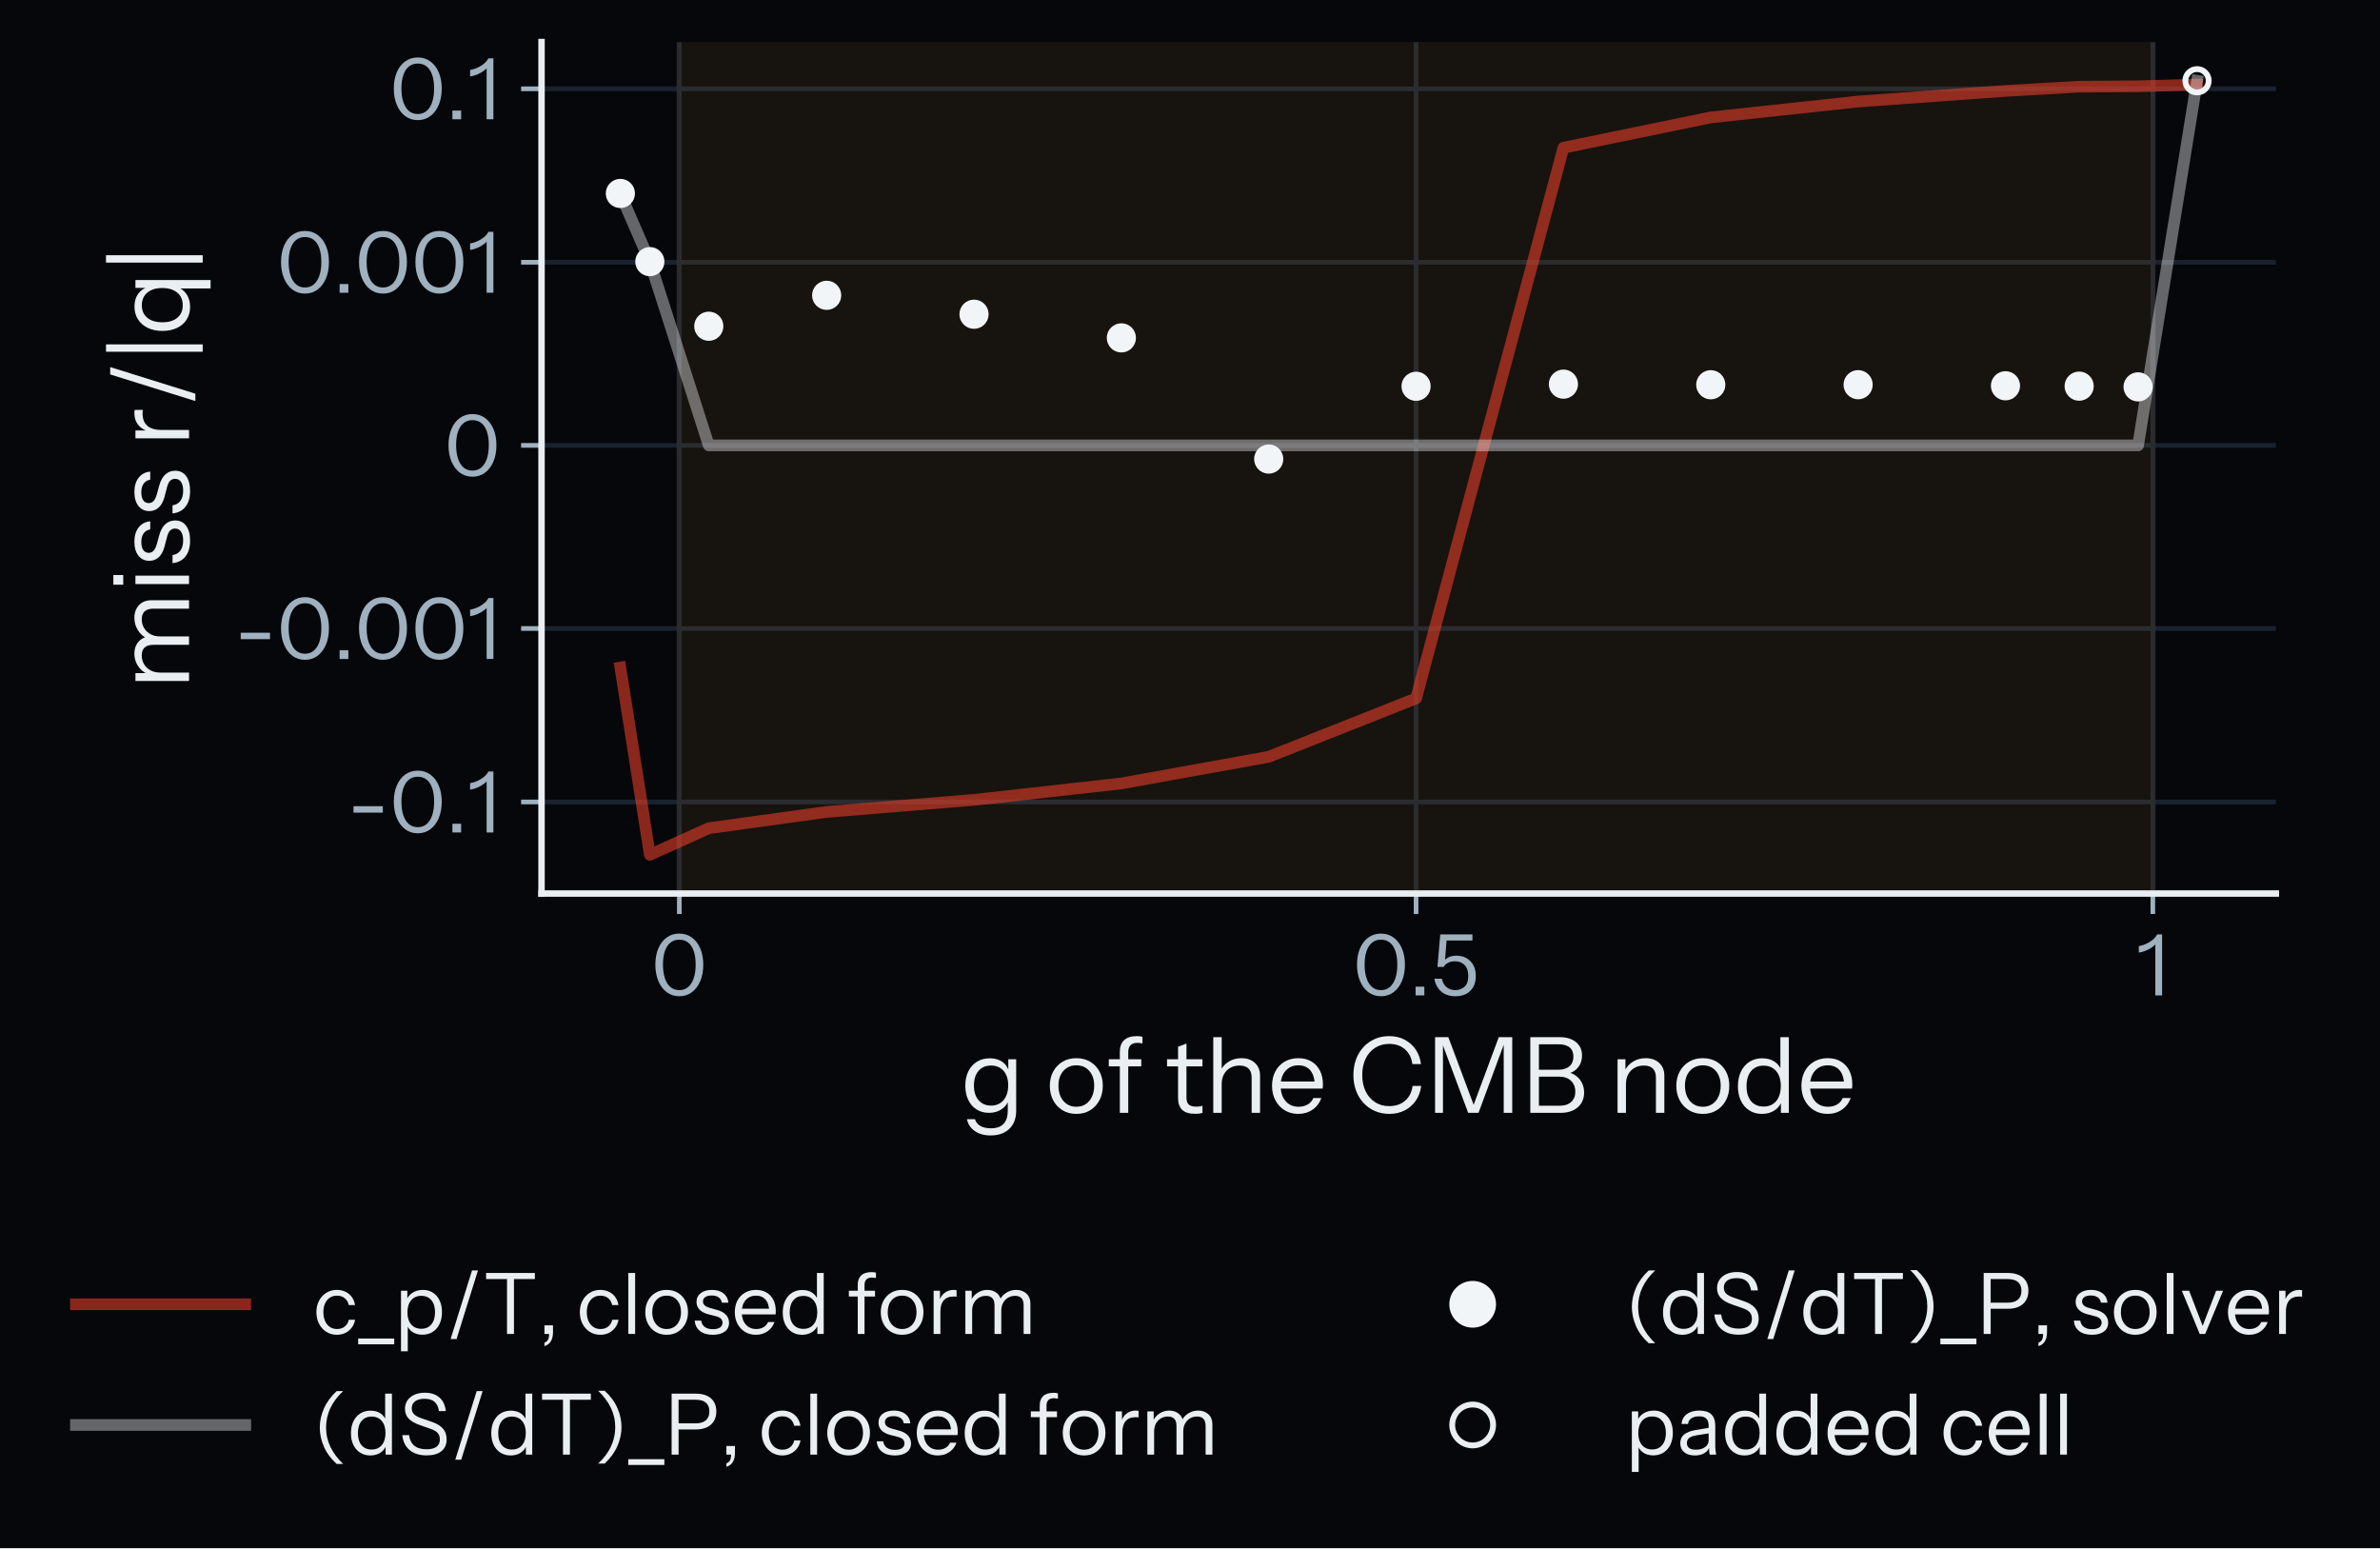
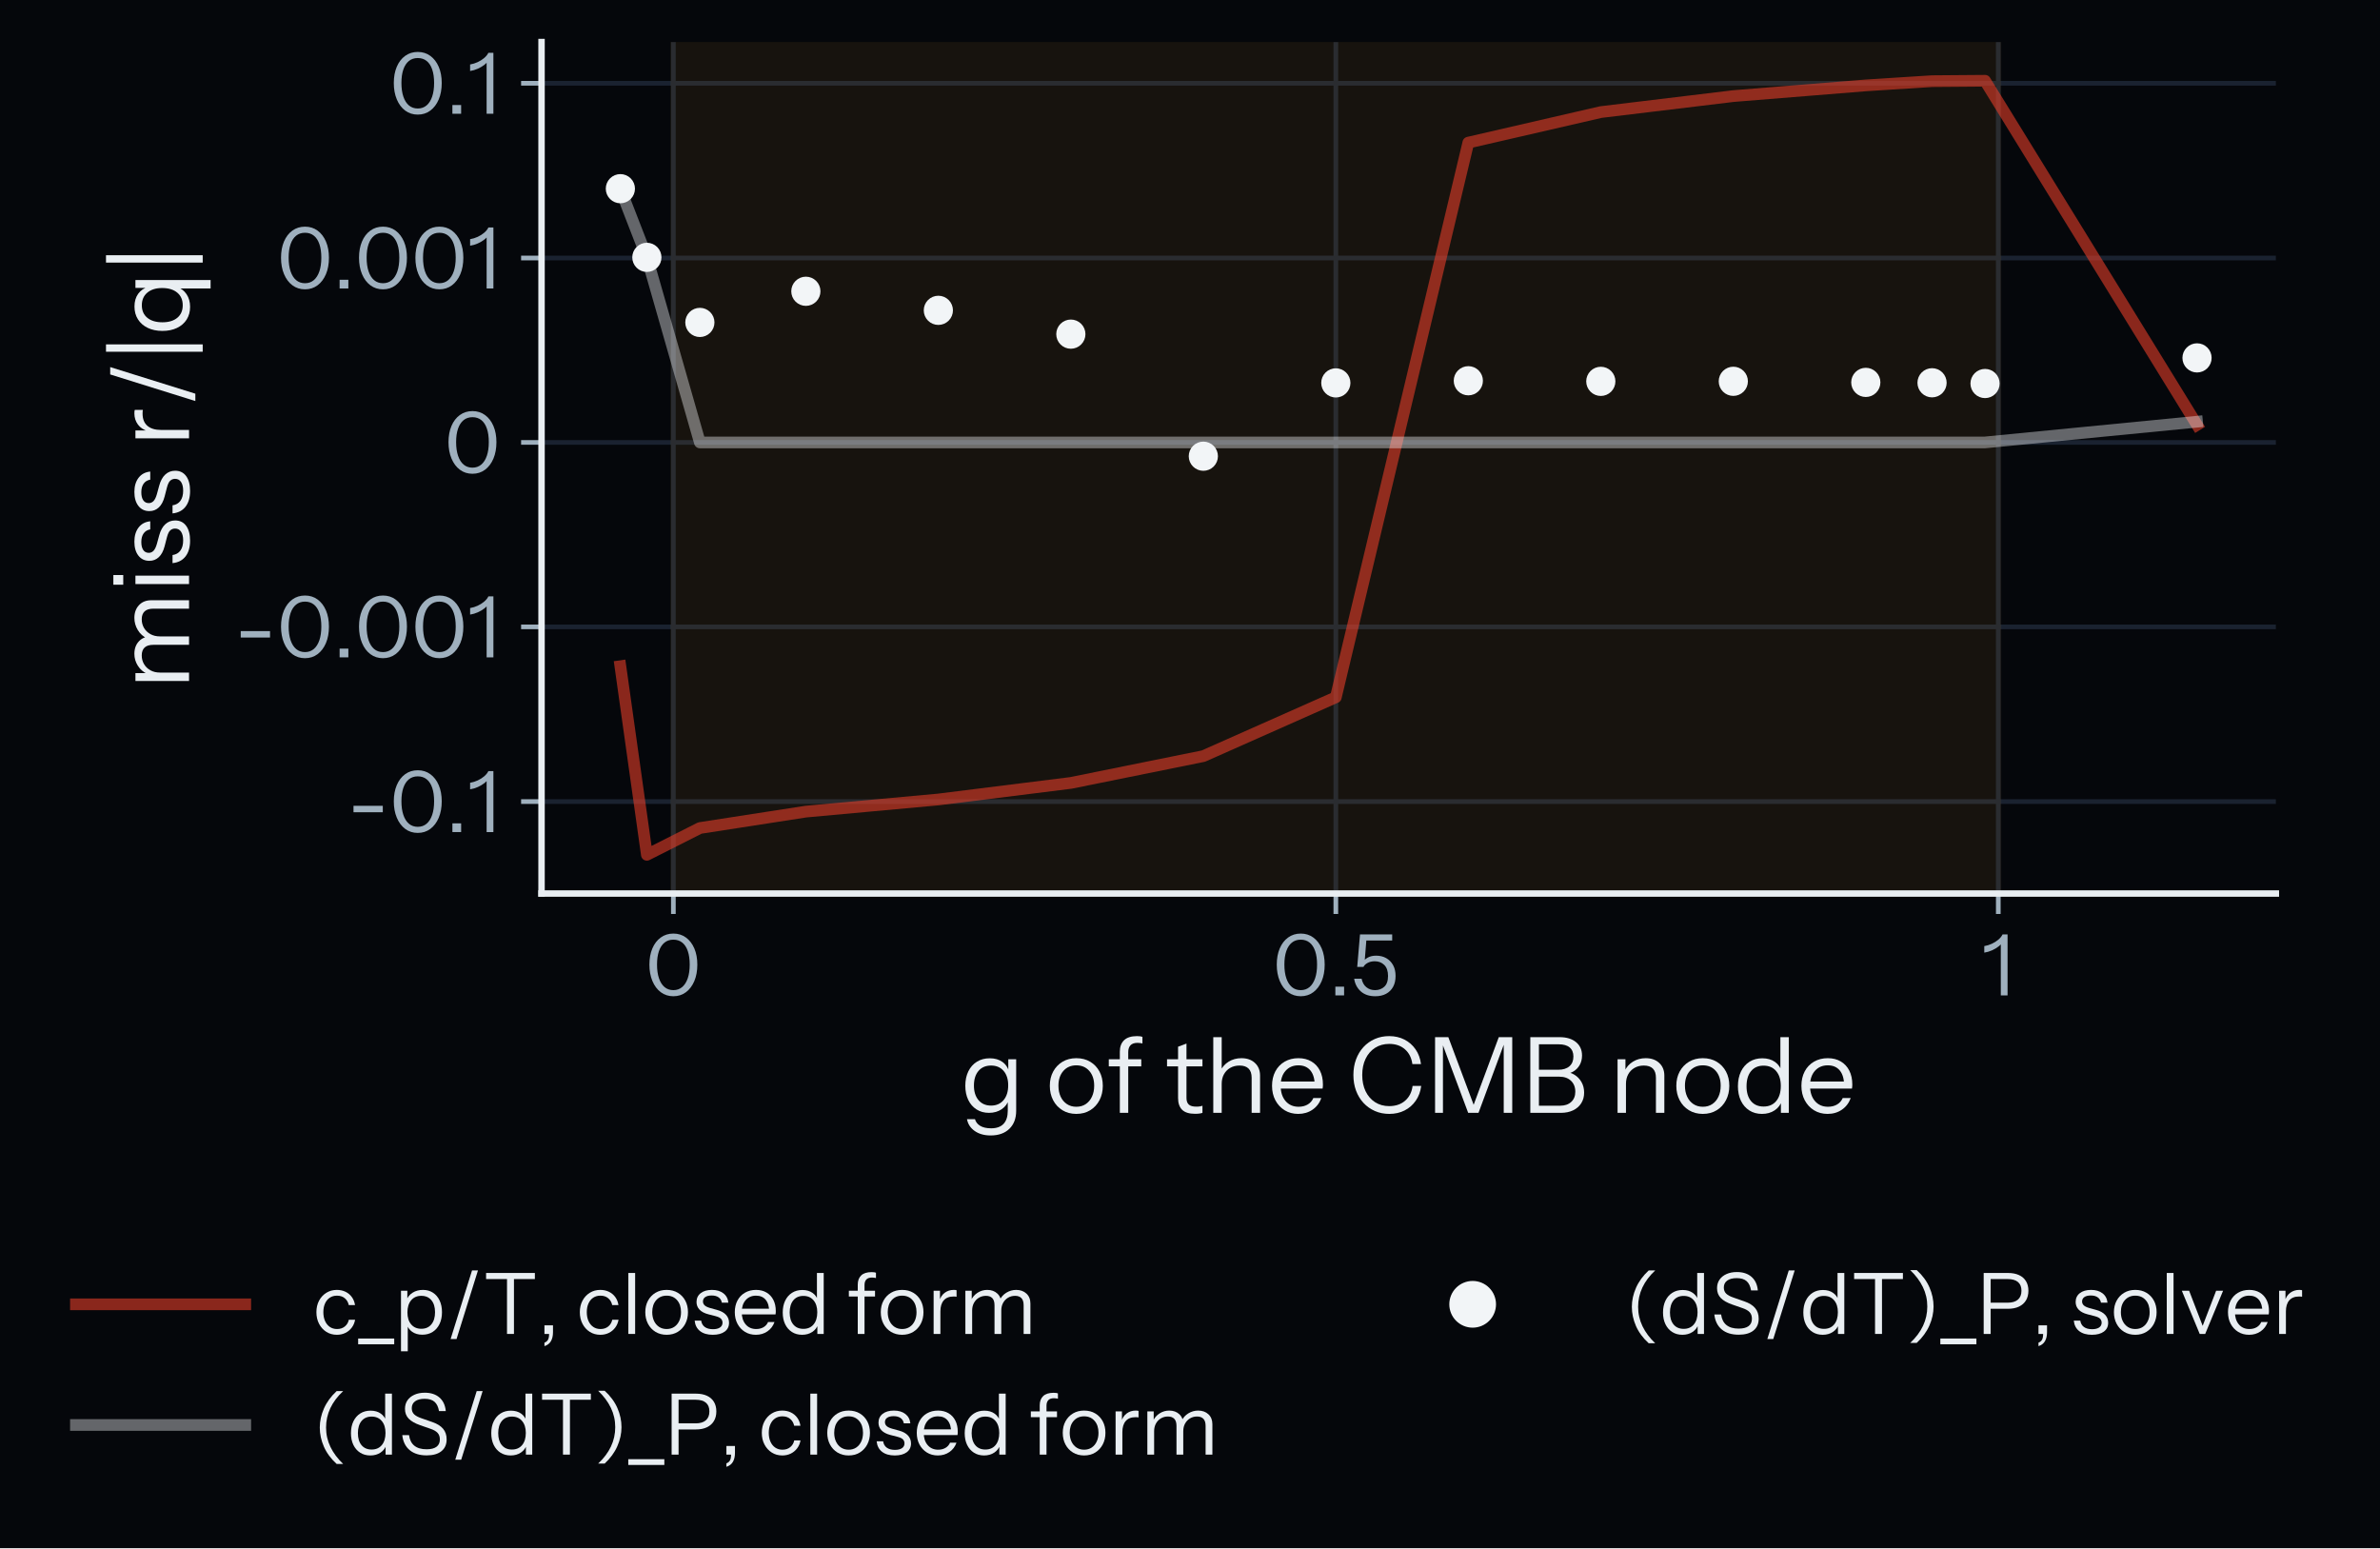
<svg xmlns="http://www.w3.org/2000/svg" xmlns:xlink="http://www.w3.org/1999/xlink" width="407.543pt" height="265.09pt" viewBox="0 0 407.543 265.09" version="1.1">
  <defs>
    <style type="text/css">*{stroke-linejoin: round; stroke-linecap: butt}</style>
  </defs>
  <g id="figure_1">
    <g id="patch_1">
      <path d="M 0 265.09  L 407.543 265.09  L 407.543 0  L 0 0  z " style="fill: #05070b" />
    </g>
    <g id="axes_1">
      <g id="patch_2">
        <path d="M 92.731 152.996  L 389.711 152.996  L 389.711 7.2  L 92.731 7.2  z " style="fill: #05070b" />
      </g>
      <g id="matplotlib.axis_1">
        <g id="xtick_1">
          <g id="line2d_1">
-             <path d="M 116.323 152.996  L 116.323 7.2  " clip-path="url(#p9c6bd8a84d)" style="fill: none; stroke: #1a2230; stroke-width: 0.8; stroke-linecap: square" />
+             <path d="M 115.305 152.996  L 115.305 7.2  " clip-path="url(#p6eb21ed2d5)" style="fill: none; stroke: #1a2230; stroke-width: 0.8; stroke-linecap: square" />
          </g>
          <g id="line2d_2">
            <defs>
              <path id="m2e974000b8" d="M 0 0  L 0 3.5  " style="stroke: #9fb0be; stroke-width: 0.8" />
            </defs>
            <g>
-               <use xlink:href="#m2e974000b8" x="116.323" y="152.996" style="fill: #9fb0be; stroke: #9fb0be; stroke-width: 0.8" />
+               <use xlink:href="#m2e974000b8" x="115.305" y="152.996" style="fill: #9fb0be; stroke: #9fb0be; stroke-width: 0.8" />
            </g>
          </g>
          <g id="text_1">
-             <g style="fill: #9fb0be" transform="translate(111.4951 170.4364) scale(0.145 -0.145)">
+             <g style="fill: #9fb0be" transform="translate(110.4774 170.4364) scale(0.145 -0.145)">
              <defs>
                <path id="InstrumentSans-Regular-30" d="M 2131 -64  Q 1587 -64 1180 240  Q 774 544 547 1085  Q 320 1626 320 2323  Q 320 3021 544 3549  Q 768 4077 1177 4374  Q 1587 4672 2131 4672  Q 2675 4672 3081 4374  Q 3488 4077 3715 3549  Q 3942 3021 3942 2323  Q 3942 1619 3715 1081  Q 3488 544 3081 240  Q 2675 -64 2131 -64  z M 2131 397  Q 2522 397 2797 630  Q 3072 864 3219 1296  Q 3366 1728 3366 2330  Q 3366 2925 3222 3347  Q 3078 3770 2803 3990  Q 2528 4211 2131 4211  Q 1734 4211 1459 3987  Q 1184 3763 1040 3344  Q 896 2925 896 2330  Q 896 1728 1043 1293  Q 1190 858 1465 627  Q 1741 397 2131 397  z " transform="scale(0.015625)" />
              </defs>
              <use xlink:href="#InstrumentSans-Regular-30" />
            </g>
          </g>
        </g>
        <g id="xtick_2">
          <g id="line2d_3">
-             <path d="M 242.483 152.996  L 242.483 7.2  " clip-path="url(#p9c6bd8a84d)" style="fill: none; stroke: #1a2230; stroke-width: 0.8; stroke-linecap: square" />
+             <path d="M 228.743 152.996  L 228.743 7.2  " clip-path="url(#p6eb21ed2d5)" style="fill: none; stroke: #1a2230; stroke-width: 0.8; stroke-linecap: square" />
          </g>
          <g id="line2d_4">
            <g>
-               <use xlink:href="#m2e974000b8" x="242.483" y="152.996" style="fill: #9fb0be; stroke: #9fb0be; stroke-width: 0.8" />
+               <use xlink:href="#m2e974000b8" x="228.743" y="152.996" style="fill: #9fb0be; stroke: #9fb0be; stroke-width: 0.8" />
            </g>
          </g>
          <g id="text_2">
-             <g style="fill: #9fb0be" transform="translate(231.6441 170.4364) scale(0.145 -0.145)">
+             <g style="fill: #9fb0be" transform="translate(217.9044 170.4364) scale(0.145 -0.145)">
              <defs>
                <path id="InstrumentSans-Regular-2e" d="M 486 0  L 486 659  L 1146 659  L 1146 0  L 486 0  z " transform="scale(0.015625)" />
                <path id="InstrumentSans-Regular-35" d="M 1869 -64  Q 1184 -64 774 304  Q 365 672 275 1261  L 838 1261  Q 922 845 1194 621  Q 1466 397 1856 397  Q 2266 397 2550 653  Q 2835 909 2835 1466  Q 2835 2022 2550 2300  Q 2266 2579 1830 2579  Q 1517 2579 1286 2451  Q 1056 2323 979 2150  L 506 2150  L 717 4608  L 3149 4608  L 3149 4147  L 1030 4147  L 1210 4339  L 1062 2483  L 941 2528  Q 1056 2720 1312 2861  Q 1568 3002 1939 3002  Q 2368 3002 2697 2816  Q 3027 2630 3216 2288  Q 3405 1946 3405 1466  Q 3405 986 3216 643  Q 3027 301 2684 118  Q 2342 -64 1869 -64  z " transform="scale(0.015625)" />
              </defs>
              <use xlink:href="#InstrumentSans-Regular-30" />
              <use xlink:href="#InstrumentSans-Regular-2e" transform="translate(66.59999 0)" />
              <use xlink:href="#InstrumentSans-Regular-35" transform="translate(92.09998 0)" />
            </g>
          </g>
        </g>
        <g id="xtick_3">
          <g id="line2d_5">
-             <path d="M 368.643 152.996  L 368.643 7.2  " clip-path="url(#p9c6bd8a84d)" style="fill: none; stroke: #1a2230; stroke-width: 0.8; stroke-linecap: square" />
+             <path d="M 342.181 152.996  L 342.181 7.2  " clip-path="url(#p6eb21ed2d5)" style="fill: none; stroke: #1a2230; stroke-width: 0.8; stroke-linecap: square" />
          </g>
          <g id="line2d_6">
            <g>
-               <use xlink:href="#m2e974000b8" x="368.643" y="152.996" style="fill: #9fb0be; stroke: #9fb0be; stroke-width: 0.8" />
+               <use xlink:href="#m2e974000b8" x="342.181" y="152.996" style="fill: #9fb0be; stroke: #9fb0be; stroke-width: 0.8" />
            </g>
          </g>
          <g id="text_3">
-             <g style="fill: #9fb0be" transform="translate(365.8083 170.4364) scale(0.145 -0.145)">
+             <g style="fill: #9fb0be" transform="translate(339.3466 170.4364) scale(0.145 -0.145)">
              <defs>
                <path id="InstrumentSans-Regular-31" d="M 1440 0  L 1440 4083  L 1574 4051  Q 1498 3878 1280 3705  Q 1062 3533 777 3405  Q 493 3277 192 3232  L 192 3725  Q 493 3776 768 3904  Q 1043 4032 1257 4214  Q 1472 4397 1574 4608  L 1952 4608  L 1952 0  L 1440 0  z " transform="scale(0.015625)" />
              </defs>
              <use xlink:href="#InstrumentSans-Regular-31" />
            </g>
          </g>
        </g>
        <g id="text_4">
          <g style="fill: #e9eef2" transform="translate(164.5399 190.5489) scale(0.18 -0.18)">
            <defs>
              <path id="InstrumentSans-Regular-67" d="M 1811 -1376  Q 1229 -1376 841 -1104  Q 454 -832 371 -384  L 858 -384  Q 928 -640 1174 -790  Q 1421 -941 1843 -941  Q 2342 -941 2598 -669  Q 2854 -397 2854 128  L 2854 826  L 2918 813  Q 2810 442 2483 221  Q 2157 0 1709 0  Q 1280 0 953 208  Q 627 416 448 787  Q 269 1158 269 1651  Q 269 2150 454 2528  Q 640 2906 976 3114  Q 1312 3322 1760 3322  Q 2221 3322 2531 3098  Q 2842 2874 2944 2458  L 2886 2451  L 2886 3264  L 3366 3264  L 3366 128  Q 3366 -570 2950 -973  Q 2534 -1376 1811 -1376  z M 1837 442  Q 2317 442 2598 774  Q 2880 1107 2880 1677  Q 2880 2234 2598 2557  Q 2317 2880 1837 2880  Q 1350 2880 1072 2553  Q 794 2227 794 1658  Q 794 1101 1075 771  Q 1357 442 1837 442  z " transform="scale(0.015625)" />
              <path id="InstrumentSans-Regular-20" transform="scale(0.015625)" />
              <path id="InstrumentSans-Regular-6f" d="M 1869 -64  Q 1389 -64 1024 160  Q 659 384 457 771  Q 256 1158 256 1645  Q 256 2138 461 2515  Q 666 2893 1027 3110  Q 1389 3328 1869 3328  Q 2355 3328 2716 3110  Q 3078 2893 3280 2515  Q 3482 2138 3482 1645  Q 3482 1158 3280 771  Q 3078 384 2716 160  Q 2355 -64 1869 -64  z M 1869 371  Q 2202 371 2445 534  Q 2688 698 2822 986  Q 2957 1274 2957 1651  Q 2957 2214 2659 2553  Q 2362 2893 1869 2893  Q 1382 2893 1081 2553  Q 781 2214 781 1651  Q 781 1274 915 986  Q 1050 698 1296 534  Q 1542 371 1869 371  z " transform="scale(0.015625)" />
              <path id="InstrumentSans-Regular-66" d="M 781 0  L 781 3725  Q 781 4173 1040 4422  Q 1299 4672 1830 4672  Q 1958 4672 2032 4659  Q 2106 4646 2157 4627  L 2157 4224  Q 2112 4237 2032 4249  Q 1952 4262 1862 4262  Q 1568 4262 1430 4115  Q 1293 3968 1293 3699  L 1293 0  L 781 0  z M 109 2829  L 109 3264  L 2086 3264  L 2086 2829  L 109 2829  z " transform="scale(0.015625)" />
              <path id="InstrumentSans-Regular-74" d="M 1818 -58  Q 1274 -58 1027 188  Q 781 435 781 902  L 781 4026  L 1293 4218  L 1293 909  Q 1293 634 1433 506  Q 1574 378 1894 378  Q 2022 378 2115 394  Q 2208 410 2266 435  L 2266 0  Q 2202 -26 2083 -42  Q 1965 -58 1818 -58  z M 109 2829  L 109 3264  L 2266 3264  L 2266 2829  L 109 2829  z " transform="scale(0.015625)" />
              <path id="InstrumentSans-Regular-68" d="M 512 0  L 512 4608  L 1024 4608  L 1024 0  L 512 0  z M 2848 0  L 2848 2138  Q 2848 2509 2662 2694  Q 2477 2880 2112 2880  Q 1792 2880 1545 2739  Q 1299 2598 1161 2348  Q 1024 2099 1024 1766  L 941 2541  Q 1107 2906 1449 3117  Q 1792 3328 2227 3328  Q 2739 3328 3049 3037  Q 3360 2746 3360 2272  L 3360 0  L 2848 0  z " transform="scale(0.015625)" />
              <path id="InstrumentSans-Regular-65" d="M 1850 -64  Q 1382 -64 1024 157  Q 666 378 461 762  Q 256 1146 256 1645  Q 256 2144 457 2525  Q 659 2906 1024 3117  Q 1389 3328 1862 3328  Q 2317 3328 2653 3129  Q 2989 2931 3171 2572  Q 3354 2214 3354 1728  Q 3354 1664 3350 1606  Q 3347 1549 3334 1478  L 640 1478  L 640 1907  L 3021 1907  L 2854 1670  Q 2854 2259 2595 2576  Q 2336 2893 1862 2893  Q 1376 2893 1078 2557  Q 781 2221 781 1651  Q 781 1069 1078 720  Q 1376 371 1875 371  Q 2189 371 2425 508  Q 2662 646 2771 902  L 3258 902  Q 3098 454 2723 195  Q 2349 -64 1850 -64  z " transform="scale(0.015625)" />
              <path id="InstrumentSans-Regular-43" d="M 2502 -64  Q 2029 -64 1629 112  Q 1229 288 934 605  Q 640 922 480 1354  Q 320 1786 320 2304  Q 320 2822 480 3254  Q 640 3686 931 4003  Q 1222 4320 1622 4496  Q 2022 4672 2496 4672  Q 3014 4672 3427 4461  Q 3840 4250 4105 3866  Q 4371 3482 4435 2970  L 3910 2970  Q 3834 3539 3459 3868  Q 3085 4198 2502 4198  Q 2010 4198 1638 3958  Q 1267 3718 1062 3292  Q 858 2867 858 2304  Q 858 1741 1062 1315  Q 1267 890 1638 650  Q 2010 410 2496 410  Q 3091 410 3472 742  Q 3853 1075 3923 1638  L 4448 1638  Q 4384 1126 4118 742  Q 3853 358 3440 147  Q 3027 -64 2502 -64  z " transform="scale(0.015625)" />
              <path id="InstrumentSans-Regular-4d" d="M 550 0  L 550 4608  L 1357 4608  L 3021 166  L 2778 166  L 4429 4608  L 5248 4608  L 5248 0  L 4730 0  L 4730 4333  L 4800 4333  L 3194 0  L 2566 0  L 960 4294  L 1030 4294  L 1030 0  L 550 0  z " transform="scale(0.015625)" />
              <path id="InstrumentSans-Regular-42" d="M 896 0  L 896 435  L 2368 435  Q 2790 435 3040 665  Q 3290 896 3290 1286  Q 3290 1702 3027 1952  Q 2765 2202 2323 2202  L 896 2202  L 896 2624  L 2253 2624  Q 2688 2624 2931 2835  Q 3174 3046 3174 3430  Q 3174 3789 2947 3981  Q 2720 4173 2285 4173  L 896 4173  L 896 4608  L 2330 4608  Q 2963 4608 3331 4307  Q 3699 4006 3699 3488  Q 3699 3162 3552 2906  Q 3405 2650 3149 2506  Q 2893 2362 2560 2362  L 2592 2496  Q 2944 2496 3222 2329  Q 3501 2163 3664 1878  Q 3827 1594 3827 1229  Q 3827 864 3651 585  Q 3475 307 3155 153  Q 2835 0 2413 0  L 896 0  z M 550 0  L 550 4608  L 1075 4608  L 1075 0  L 550 0  z " transform="scale(0.015625)" />
              <path id="InstrumentSans-Regular-6e" d="M 512 0  L 512 3264  L 992 3264  L 992 2496  L 1024 2496  L 1024 0  L 512 0  z M 2848 0  L 2848 2138  Q 2848 2509 2662 2694  Q 2477 2880 2112 2880  Q 1792 2880 1545 2739  Q 1299 2598 1161 2348  Q 1024 2099 1024 1766  L 941 2541  Q 1107 2906 1449 3117  Q 1792 3328 2227 3328  Q 2739 3328 3049 3037  Q 3360 2746 3360 2272  L 3360 0  L 2848 0  z " transform="scale(0.015625)" />
              <path id="InstrumentSans-Regular-64" d="M 2886 0  L 2886 762  L 2950 742  Q 2829 371 2505 153  Q 2182 -64 1734 -64  Q 1293 -64 963 147  Q 634 358 451 736  Q 269 1114 269 1619  Q 269 2131 454 2515  Q 640 2899 973 3110  Q 1306 3322 1754 3322  Q 2214 3322 2528 3098  Q 2842 2874 2957 2464  L 2854 2451  L 2854 4608  L 3366 4608  L 3366 0  L 2886 0  z M 1830 384  Q 2323 384 2601 720  Q 2880 1056 2880 1638  Q 2880 2208 2598 2541  Q 2317 2874 1830 2874  Q 1344 2874 1069 2541  Q 794 2208 794 1619  Q 794 1043 1069 713  Q 1344 384 1830 384  z " transform="scale(0.015625)" />
            </defs>
            <use xlink:href="#InstrumentSans-Regular-67" />
            <use xlink:href="#InstrumentSans-Regular-20" transform="translate(60.59999 0)" />
            <use xlink:href="#InstrumentSans-Regular-6f" transform="translate(80.59998 0)" />
            <use xlink:href="#InstrumentSans-Regular-66" transform="translate(139 0)" />
            <use xlink:href="#InstrumentSans-Regular-20" transform="translate(174.4 0)" />
            <use xlink:href="#InstrumentSans-Regular-74" transform="translate(194.3999 0)" />
            <use xlink:href="#InstrumentSans-Regular-68" transform="translate(232.0999 0)" />
            <use xlink:href="#InstrumentSans-Regular-65" transform="translate(291.9999 0)" />
            <use xlink:href="#InstrumentSans-Regular-20" transform="translate(348.3999 0)" />
            <use xlink:href="#InstrumentSans-Regular-43" transform="translate(368.3999 0)" />
            <use xlink:href="#InstrumentSans-Regular-4d" transform="translate(442.4999 0)" />
            <use xlink:href="#InstrumentSans-Regular-42" transform="translate(533.0999 0)" />
            <use xlink:href="#InstrumentSans-Regular-20" transform="translate(596.6999 0)" />
            <use xlink:href="#InstrumentSans-Regular-6e" transform="translate(616.6999 0)" />
            <use xlink:href="#InstrumentSans-Regular-6f" transform="translate(676.5999 0)" />
            <use xlink:href="#InstrumentSans-Regular-64" transform="translate(734.9999 0)" />
            <use xlink:href="#InstrumentSans-Regular-65" transform="translate(795.5999 0)" />
          </g>
        </g>
      </g>
      <g id="matplotlib.axis_2">
        <g id="ytick_1">
          <g id="line2d_7">
-             <path d="M 92.731 137.317  L 389.711 137.317  " clip-path="url(#p9c6bd8a84d)" style="fill: none; stroke: #1a2230; stroke-width: 0.8; stroke-linecap: square" />
+             <path d="M 92.731 137.252  L 389.711 137.252  " clip-path="url(#p6eb21ed2d5)" style="fill: none; stroke: #1a2230; stroke-width: 0.8; stroke-linecap: square" />
          </g>
          <g id="line2d_8">
            <defs>
              <path id="m2f46859ac6" d="M 0 0  L -3.5 0  " style="stroke: #9fb0be; stroke-width: 0.8" />
            </defs>
            <g>
-               <use xlink:href="#m2f46859ac6" x="92.731" y="137.317" style="fill: #9fb0be; stroke: #9fb0be; stroke-width: 0.8" />
+               <use xlink:href="#m2f46859ac6" x="92.731" y="137.252" style="fill: #9fb0be; stroke: #9fb0be; stroke-width: 0.8" />
            </g>
          </g>
          <g id="text_5">
-             <g style="fill: #9fb0be" transform="translate(59.37301 142.537) scale(0.145 -0.145)">
+             <g style="fill: #9fb0be" transform="translate(59.37301 142.4717) scale(0.145 -0.145)">
              <defs>
                <path id="InstrumentSans-Regular-2d" d="M 512 1498  L 512 1984  L 2726 1984  L 2726 1498  L 512 1498  z " transform="scale(0.015625)" />
              </defs>
              <use xlink:href="#InstrumentSans-Regular-2d" />
              <use xlink:href="#InstrumentSans-Regular-30" transform="translate(50.59999 0)" />
              <use xlink:href="#InstrumentSans-Regular-2e" transform="translate(117.2 0)" />
              <use xlink:href="#InstrumentSans-Regular-31" transform="translate(142.7 0)" />
            </g>
          </g>
        </g>
        <g id="ytick_2">
          <g id="line2d_9">
-             <path d="M 92.731 107.614  L 389.711 107.614  " clip-path="url(#p9c6bd8a84d)" style="fill: none; stroke: #1a2230; stroke-width: 0.8; stroke-linecap: square" />
+             <path d="M 92.731 107.334  L 389.711 107.334  " clip-path="url(#p6eb21ed2d5)" style="fill: none; stroke: #1a2230; stroke-width: 0.8; stroke-linecap: square" />
          </g>
          <g id="line2d_10">
            <g>
-               <use xlink:href="#m2f46859ac6" x="92.731" y="107.614" style="fill: #9fb0be; stroke: #9fb0be; stroke-width: 0.8" />
+               <use xlink:href="#m2f46859ac6" x="92.731" y="107.334" style="fill: #9fb0be; stroke: #9fb0be; stroke-width: 0.8" />
            </g>
          </g>
          <g id="text_6">
-             <g style="fill: #9fb0be" transform="translate(40.06082 112.8337) scale(0.145 -0.145)">
+             <g style="fill: #9fb0be" transform="translate(40.06082 112.5543) scale(0.145 -0.145)">
              <use xlink:href="#InstrumentSans-Regular-2d" />
              <use xlink:href="#InstrumentSans-Regular-30" transform="translate(50.59999 0)" />
              <use xlink:href="#InstrumentSans-Regular-2e" transform="translate(117.2 0)" />
              <use xlink:href="#InstrumentSans-Regular-30" transform="translate(142.7 0)" />
              <use xlink:href="#InstrumentSans-Regular-30" transform="translate(209.3 0)" />
              <use xlink:href="#InstrumentSans-Regular-31" transform="translate(275.8999 0)" />
            </g>
          </g>
        </g>
        <g id="ytick_3">
          <g id="line2d_11">
-             <path d="M 92.731 76.26  L 389.711 76.26  " clip-path="url(#p9c6bd8a84d)" style="fill: none; stroke: #1a2230; stroke-width: 0.8; stroke-linecap: square" />
+             <path d="M 92.731 75.755  L 389.711 75.755  " clip-path="url(#p6eb21ed2d5)" style="fill: none; stroke: #1a2230; stroke-width: 0.8; stroke-linecap: square" />
          </g>
          <g id="line2d_12">
            <g>
-               <use xlink:href="#m2f46859ac6" x="92.731" y="76.26" style="fill: #9fb0be; stroke: #9fb0be; stroke-width: 0.8" />
+               <use xlink:href="#m2f46859ac6" x="92.731" y="75.755" style="fill: #9fb0be; stroke: #9fb0be; stroke-width: 0.8" />
            </g>
          </g>
          <g id="text_7">
-             <g style="fill: #9fb0be" transform="translate(76.07519 81.4803) scale(0.145 -0.145)">
+             <g style="fill: #9fb0be" transform="translate(76.07519 80.97478) scale(0.145 -0.145)">
              <use xlink:href="#InstrumentSans-Regular-30" />
            </g>
          </g>
        </g>
        <g id="ytick_4">
          <g id="line2d_13">
-             <path d="M 92.731 44.907  L 389.711 44.907  " clip-path="url(#p9c6bd8a84d)" style="fill: none; stroke: #1a2230; stroke-width: 0.8; stroke-linecap: square" />
+             <path d="M 92.731 44.175  L 389.711 44.175  " clip-path="url(#p6eb21ed2d5)" style="fill: none; stroke: #1a2230; stroke-width: 0.8; stroke-linecap: square" />
          </g>
          <g id="line2d_14">
            <g>
-               <use xlink:href="#m2f46859ac6" x="92.731" y="44.907" style="fill: #9fb0be; stroke: #9fb0be; stroke-width: 0.8" />
+               <use xlink:href="#m2f46859ac6" x="92.731" y="44.175" style="fill: #9fb0be; stroke: #9fb0be; stroke-width: 0.8" />
            </g>
          </g>
          <g id="text_8">
-             <g style="fill: #9fb0be" transform="translate(47.39691 50.12686) scale(0.145 -0.145)">
+             <g style="fill: #9fb0be" transform="translate(47.39691 49.39526) scale(0.145 -0.145)">
              <use xlink:href="#InstrumentSans-Regular-30" />
              <use xlink:href="#InstrumentSans-Regular-2e" transform="translate(66.59999 0)" />
              <use xlink:href="#InstrumentSans-Regular-30" transform="translate(92.09998 0)" />
              <use xlink:href="#InstrumentSans-Regular-30" transform="translate(158.7 0)" />
              <use xlink:href="#InstrumentSans-Regular-31" transform="translate(225.3 0)" />
            </g>
          </g>
        </g>
        <g id="ytick_5">
          <g id="line2d_15">
-             <path d="M 92.731 15.204  L 389.711 15.204  " clip-path="url(#p9c6bd8a84d)" style="fill: none; stroke: #1a2230; stroke-width: 0.8; stroke-linecap: square" />
+             <path d="M 92.731 14.258  L 389.711 14.258  " clip-path="url(#p6eb21ed2d5)" style="fill: none; stroke: #1a2230; stroke-width: 0.8; stroke-linecap: square" />
          </g>
          <g id="line2d_16">
            <g>
-               <use xlink:href="#m2f46859ac6" x="92.731" y="15.204" style="fill: #9fb0be; stroke: #9fb0be; stroke-width: 0.8" />
+               <use xlink:href="#m2f46859ac6" x="92.731" y="14.258" style="fill: #9fb0be; stroke: #9fb0be; stroke-width: 0.8" />
            </g>
          </g>
          <g id="text_9">
-             <g style="fill: #9fb0be" transform="translate(66.7091 20.4236) scale(0.145 -0.145)">
+             <g style="fill: #9fb0be" transform="translate(66.7091 19.47782) scale(0.145 -0.145)">
              <use xlink:href="#InstrumentSans-Regular-30" />
              <use xlink:href="#InstrumentSans-Regular-2e" transform="translate(66.59999 0)" />
              <use xlink:href="#InstrumentSans-Regular-31" transform="translate(92.09998 0)" />
            </g>
          </g>
        </g>
        <g id="text_10">
          <g style="fill: #e9eef2" transform="translate(32.37082 118.0416) rotate(-90) scale(0.18 -0.18)">
            <defs>
              <path id="InstrumentSans-Regular-6d" d="M 512 0  L 512 3264  L 992 3264  L 992 2496  L 1024 2496  L 1024 0  L 512 0  z M 2714 0  L 2714 2163  Q 2714 2534 2547 2707  Q 2381 2880 2067 2880  Q 1773 2880 1536 2739  Q 1299 2598 1161 2348  Q 1024 2099 1024 1766  L 941 2541  Q 1107 2906 1440 3117  Q 1773 3328 2163 3328  Q 2637 3328 2931 3049  Q 3226 2771 3226 2298  L 3226 0  L 2714 0  z M 4915 0  L 4915 2163  Q 4915 2534 4748 2707  Q 4582 2880 4269 2880  Q 3974 2880 3737 2739  Q 3501 2598 3363 2348  Q 3226 2099 3226 1766  L 3098 2541  Q 3264 2906 3609 3117  Q 3955 3328 4352 3328  Q 4826 3328 5126 3049  Q 5427 2771 5427 2298  L 5427 0  L 4915 0  z " transform="scale(0.015625)" />
              <path id="InstrumentSans-Regular-69" d="M 512 0  L 512 3264  L 1024 3264  L 1024 0  L 512 0  z M 472 4006  L 472 4608  L 1061 4608  L 1061 4006  L 472 4006  z " transform="scale(0.015625)" />
              <path id="InstrumentSans-Regular-73" d="M 1619 -64  Q 1018 -64 659 214  Q 301 493 250 1005  L 742 1005  Q 787 691 1017 524  Q 1248 358 1632 358  Q 1971 358 2163 486  Q 2355 614 2355 851  Q 2355 1018 2246 1142  Q 2138 1267 1811 1350  L 1286 1485  Q 838 1600 614 1840  Q 390 2080 390 2413  Q 390 2835 704 3081  Q 1018 3328 1555 3328  Q 2086 3328 2419 3072  Q 2752 2816 2797 2362  L 2304 2362  Q 2259 2624 2060 2765  Q 1862 2906 1536 2906  Q 1222 2906 1049 2787  Q 877 2669 877 2451  Q 877 2285 1001 2163  Q 1126 2042 1421 1958  L 1933 1818  Q 2387 1696 2617 1446  Q 2848 1197 2848 845  Q 2848 416 2521 176  Q 2195 -64 1619 -64  z " transform="scale(0.015625)" />
              <path id="InstrumentSans-Regular-72" d="M 512 0  L 512 3264  L 992 3264  L 992 2432  L 1024 2432  L 1024 0  L 512 0  z M 1024 1702  L 941 2477  Q 1056 2893 1350 3110  Q 1645 3328 2029 3328  Q 2189 3328 2246 3302  L 2246 2810  Q 2214 2822 2156 2825  Q 2099 2829 2016 2829  Q 1530 2829 1277 2537  Q 1024 2246 1024 1702  z " transform="scale(0.015625)" />
              <path id="InstrumentSans-Regular-2f" d="M 384 -384  L 2003 4800  L 2451 4800  L 832 -384  L 384 -384  z " transform="scale(0.015625)" />
              <path id="InstrumentSans-Regular-7c" d="M 550 -832  L 550 5056  L 998 5056  L 998 -832  L 550 -832  z " transform="scale(0.015625)" />
              <path id="InstrumentSans-Regular-71" d="M 2854 -1312  L 2854 762  L 2950 742  Q 2829 371 2505 153  Q 2182 -64 1734 -64  Q 1293 -64 963 144  Q 634 352 451 733  Q 269 1114 269 1619  Q 269 2131 454 2515  Q 640 2899 973 3110  Q 1306 3322 1754 3322  Q 2214 3322 2528 3098  Q 2842 2874 2957 2464  L 2886 2451  L 2886 3264  L 3366 3264  L 3366 -1312  L 2854 -1312  z M 1830 384  Q 2323 384 2601 720  Q 2880 1056 2880 1638  Q 2880 2208 2598 2541  Q 2317 2874 1830 2874  Q 1344 2874 1069 2541  Q 794 2208 794 1619  Q 794 1043 1069 713  Q 1344 384 1830 384  z " transform="scale(0.015625)" />
            </defs>
            <use xlink:href="#InstrumentSans-Regular-6d" />
            <use xlink:href="#InstrumentSans-Regular-69" transform="translate(92.19998 0)" />
            <use xlink:href="#InstrumentSans-Regular-73" transform="translate(116.2 0)" />
            <use xlink:href="#InstrumentSans-Regular-73" transform="translate(163.5 0)" />
            <use xlink:href="#InstrumentSans-Regular-20" transform="translate(210.7999 0)" />
            <use xlink:href="#InstrumentSans-Regular-72" transform="translate(230.7999 0)" />
            <use xlink:href="#InstrumentSans-Regular-2f" transform="translate(268.2999 0)" />
            <use xlink:href="#InstrumentSans-Regular-7c" transform="translate(312.5999 0)" />
            <use xlink:href="#InstrumentSans-Regular-71" transform="translate(336.7999 0)" />
            <use xlink:href="#InstrumentSans-Regular-7c" transform="translate(397.3999 0)" />
          </g>
        </g>
      </g>
      <g id="patch_3">
-         <path d="M 116.323 152.996  L 368.643 152.996  L 368.643 7.2  L 116.323 7.2  z " clip-path="url(#p9c6bd8a84d)" style="fill: #e0a32e; opacity: 0.08; stroke: #e0a32e; stroke-linejoin: miter" />
+         <path d="M 115.305 152.996  L 342.181 152.996  L 342.181 7.2  L 115.305 7.2  z " clip-path="url(#p6eb21ed2d5)" style="fill: #e0a32e; opacity: 0.08; stroke: #e0a32e; stroke-linejoin: miter" />
      </g>
      <g id="line2d_17">
-         <path d="M 106.23 114.298  L 111.277 146.369  L 121.37 141.813  L 141.555 139.022  L 166.787 136.96  L 192.019 134.144  L 217.251 129.587  L 242.483 119.586  L 267.715 25.295  L 292.947 20.102  L 318.179 17.384  L 343.411 15.564  L 356.027 14.845  L 366.119 14.776  L 376.212 14.486  " clip-path="url(#p9c6bd8a84d)" style="fill: none; stroke: #e23d28; stroke-opacity: 0.6; stroke-width: 2; stroke-linecap: square" />
+         <path d="M 106.23 114.067  L 110.768 146.369  L 119.843 141.78  L 137.993 138.969  L 160.68 136.892  L 183.368 134.056  L 206.056 129.466  L 228.743 119.393  L 251.431 24.421  L 274.118 19.192  L 296.806 16.454  L 319.493 14.62  L 330.837 13.897  L 339.912 13.827  L 376.212 72.757  " clip-path="url(#p6eb21ed2d5)" style="fill: none; stroke: #e23d28; stroke-opacity: 0.6; stroke-width: 2; stroke-linecap: square" />
      </g>
      <g id="line2d_18">
-         <path d="M 106.23 33.181  L 111.277 44.793  L 121.37 76.26  L 141.555 76.26  L 166.787 76.26  L 192.019 76.26  L 217.251 76.26  L 242.483 76.26  L 267.715 76.26  L 292.947 76.26  L 318.179 76.26  L 343.411 76.26  L 356.027 76.26  L 366.119 76.26  L 376.212 13.84  " clip-path="url(#p9c6bd8a84d)" style="fill: none; stroke: #f2f5f7; stroke-opacity: 0.4; stroke-width: 2; stroke-linecap: square" />
+         <path d="M 106.23 32.365  L 110.768 44.061  L 119.843 75.755  L 137.993 75.755  L 160.68 75.755  L 183.368 75.755  L 206.056 75.755  L 228.743 75.755  L 251.431 75.755  L 274.118 75.755  L 296.806 75.755  L 319.493 75.755  L 330.837 75.755  L 339.912 75.755  L 376.212 72.208  " clip-path="url(#p6eb21ed2d5)" style="fill: none; stroke: #f2f5f7; stroke-opacity: 0.4; stroke-width: 2; stroke-linecap: square" />
      </g>
      <g id="line2d_19">
        <defs>
          <path id="m976d9ca17f" d="M 0 2  C 0.53 2 1.039 1.789 1.414 1.414  C 1.789 1.039 2 0.53 2 0  C 2 -0.53 1.789 -1.039 1.414 -1.414  C 1.039 -1.789 0.53 -2 0 -2  C -0.53 -2 -1.039 -1.789 -1.414 -1.414  C -1.789 -1.039 -2 -0.53 -2 0  C -2 0.53 -1.789 1.039 -1.414 1.414  C -1.039 1.789 -0.53 2 0 2  z " style="stroke: #f2f5f7" />
        </defs>
-         <g clip-path="url(#p9c6bd8a84d)">
-           <use xlink:href="#m976d9ca17f" x="106.23" y="33.124" style="fill: #f2f5f7; stroke: #f2f5f7" />
-           <use xlink:href="#m976d9ca17f" x="111.277" y="44.798" style="fill: #f2f5f7; stroke: #f2f5f7" />
-           <use xlink:href="#m976d9ca17f" x="121.37" y="55.86" style="fill: #f2f5f7; stroke: #f2f5f7" />
-           <use xlink:href="#m976d9ca17f" x="141.555" y="50.565" style="fill: #f2f5f7; stroke: #f2f5f7" />
-           <use xlink:href="#m976d9ca17f" x="166.787" y="53.804" style="fill: #f2f5f7; stroke: #f2f5f7" />
-           <use xlink:href="#m976d9ca17f" x="192.019" y="57.853" style="fill: #f2f5f7; stroke: #f2f5f7" />
-           <use xlink:href="#m976d9ca17f" x="217.251" y="78.602" style="fill: #f2f5f7; stroke: #f2f5f7" />
-           <use xlink:href="#m976d9ca17f" x="242.483" y="66.141" style="fill: #f2f5f7; stroke: #f2f5f7" />
-           <use xlink:href="#m976d9ca17f" x="267.715" y="65.776" style="fill: #f2f5f7; stroke: #f2f5f7" />
-           <use xlink:href="#m976d9ca17f" x="292.947" y="65.878" style="fill: #f2f5f7; stroke: #f2f5f7" />
-           <use xlink:href="#m976d9ca17f" x="318.179" y="65.87" style="fill: #f2f5f7; stroke: #f2f5f7" />
-           <use xlink:href="#m976d9ca17f" x="343.411" y="66.055" style="fill: #f2f5f7; stroke: #f2f5f7" />
-           <use xlink:href="#m976d9ca17f" x="356.027" y="66.119" style="fill: #f2f5f7; stroke: #f2f5f7" />
-           <use xlink:href="#m976d9ca17f" x="366.119" y="66.244" style="fill: #f2f5f7; stroke: #f2f5f7" />
-         </g>
-       </g>
-       <g id="line2d_20">
-         <defs>
-           <path id="m5efca03033" d="M 0 2  C 0.53 2 1.039 1.789 1.414 1.414  C 1.789 1.039 2 0.53 2 0  C 2 -0.53 1.789 -1.039 1.414 -1.414  C 1.039 -1.789 0.53 -2 0 -2  C -0.53 -2 -1.039 -1.789 -1.414 -1.414  C -1.789 -1.039 -2 -0.53 -2 0  C -2 0.53 -1.789 1.039 -1.414 1.414  C -1.039 1.789 -0.53 2 0 2  z " style="stroke: #f2f5f7" />
-         </defs>
-         <g clip-path="url(#p9c6bd8a84d)">
-           <use xlink:href="#m5efca03033" x="376.212" y="13.827" style="fill-opacity: 0; stroke: #f2f5f7" />
+         <g clip-path="url(#p6eb21ed2d5)">
+           <use xlink:href="#m976d9ca17f" x="106.23" y="32.308" style="fill: #f2f5f7; stroke: #f2f5f7" />
+           <use xlink:href="#m976d9ca17f" x="110.768" y="44.066" style="fill: #f2f5f7; stroke: #f2f5f7" />
+           <use xlink:href="#m976d9ca17f" x="119.843" y="55.208" style="fill: #f2f5f7; stroke: #f2f5f7" />
+           <use xlink:href="#m976d9ca17f" x="137.993" y="49.874" style="fill: #f2f5f7; stroke: #f2f5f7" />
+           <use xlink:href="#m976d9ca17f" x="160.68" y="53.137" style="fill: #f2f5f7; stroke: #f2f5f7" />
+           <use xlink:href="#m976d9ca17f" x="183.368" y="57.214" style="fill: #f2f5f7; stroke: #f2f5f7" />
+           <use xlink:href="#m976d9ca17f" x="206.056" y="78.114" style="fill: #f2f5f7; stroke: #f2f5f7" />
+           <use xlink:href="#m976d9ca17f" x="228.743" y="65.562" style="fill: #f2f5f7; stroke: #f2f5f7" />
+           <use xlink:href="#m976d9ca17f" x="251.431" y="65.195" style="fill: #f2f5f7; stroke: #f2f5f7" />
+           <use xlink:href="#m976d9ca17f" x="274.118" y="65.298" style="fill: #f2f5f7; stroke: #f2f5f7" />
+           <use xlink:href="#m976d9ca17f" x="296.806" y="65.289" style="fill: #f2f5f7; stroke: #f2f5f7" />
+           <use xlink:href="#m976d9ca17f" x="319.493" y="65.476" style="fill: #f2f5f7; stroke: #f2f5f7" />
+           <use xlink:href="#m976d9ca17f" x="330.837" y="65.541" style="fill: #f2f5f7; stroke: #f2f5f7" />
+           <use xlink:href="#m976d9ca17f" x="339.912" y="65.667" style="fill: #f2f5f7; stroke: #f2f5f7" />
+           <use xlink:href="#m976d9ca17f" x="376.212" y="61.28" style="fill: #f2f5f7; stroke: #f2f5f7" />
        </g>
      </g>
      <g id="patch_4">
        <path d="M 92.731 152.996  L 92.731 7.2  " style="fill: none; stroke: #e9eef2; stroke-width: 1.1; stroke-linejoin: miter; stroke-linecap: square" />
      </g>
      <g id="patch_5">
        <path d="M 92.731 152.996  L 389.711 152.996  " style="fill: none; stroke: #e9eef2; stroke-width: 1.1; stroke-linejoin: miter; stroke-linecap: square" />
      </g>
    </g>
    <g id="legend_1">
-       <g id="line2d_21">
+       <g id="line2d_20">
        <path d="M 13 223.33  L 27.5 223.33  L 42 223.33  " style="fill: none; stroke: #e23d28; stroke-opacity: 0.6; stroke-width: 2; stroke-linecap: square" />
      </g>
      <g id="text_11">
        <g style="fill: #e9eef2" transform="translate(53.6 228.405) scale(0.145 -0.145)">
          <defs>
            <path id="InstrumentSans-Regular-63" d="M 1805 -64  Q 1357 -64 1008 157  Q 659 378 457 765  Q 256 1152 256 1645  Q 256 2138 457 2515  Q 659 2893 1008 3110  Q 1357 3328 1798 3328  Q 2163 3328 2454 3187  Q 2746 3046 2934 2787  Q 3123 2528 3174 2182  L 2701 2182  Q 2637 2496 2406 2694  Q 2176 2893 1811 2893  Q 1498 2893 1267 2739  Q 1037 2586 909 2304  Q 781 2022 781 1645  Q 781 1267 909 979  Q 1037 691 1270 531  Q 1504 371 1818 371  Q 2170 371 2406 566  Q 2643 762 2707 1075  L 3181 1075  Q 3123 736 2928 477  Q 2733 218 2445 77  Q 2157 -64 1805 -64  z " transform="scale(0.015625)" />
            <path id="InstrumentSans-Regular-5f" d="M 0 -781  L 0 -346  L 2726 -346  L 2726 -781  L 0 -781  z " transform="scale(0.015625)" />
            <path id="InstrumentSans-Regular-70" d="M 2125 -58  Q 1664 -58 1350 166  Q 1037 390 922 800  L 1024 813  L 1024 -1312  L 512 -1312  L 512 3264  L 992 3264  L 992 2502  L 922 2522  Q 1043 2899 1382 3113  Q 1722 3328 2170 3328  Q 2605 3328 2928 3117  Q 3251 2906 3430 2528  Q 3610 2150 3610 1645  Q 3610 1133 3424 749  Q 3238 365 2905 153  Q 2573 -58 2125 -58  z M 2048 390  Q 2534 390 2809 726  Q 3085 1062 3085 1645  Q 3085 2221 2809 2550  Q 2534 2880 2048 2880  Q 1562 2880 1280 2544  Q 998 2208 998 1626  Q 998 1056 1280 723  Q 1562 390 2048 390  z " transform="scale(0.015625)" />
            <path id="InstrumentSans-Regular-54" d="M 1811 0  L 1811 4147  L 230 4147  L 230 4608  L 3917 4608  L 3917 4147  L 2336 4147  L 2336 0  L 1811 0  z " transform="scale(0.015625)" />
            <path id="InstrumentSans-Regular-2c" d="M 493 -922  L 493 -659  Q 678 -589 761 -438  Q 845 -288 845 19  L 1043 0  L 493 0  L 493 653  L 1139 653  L 1139 134  Q 1139 -275 985 -544  Q 832 -813 493 -922  z " transform="scale(0.015625)" />
            <path id="InstrumentSans-Regular-6c" d="M 512 0  L 512 4608  L 1024 4608  L 1024 0  L 512 0  z " transform="scale(0.015625)" />
          </defs>
          <use xlink:href="#InstrumentSans-Regular-63" />
          <use xlink:href="#InstrumentSans-Regular-5f" transform="translate(53.29999 0)" />
          <use xlink:href="#InstrumentSans-Regular-70" transform="translate(95.89998 0)" />
          <use xlink:href="#InstrumentSans-Regular-2f" transform="translate(156.5 0)" />
          <use xlink:href="#InstrumentSans-Regular-54" transform="translate(200.8 0)" />
          <use xlink:href="#InstrumentSans-Regular-2c" transform="translate(265.5999 0)" />
          <use xlink:href="#InstrumentSans-Regular-20" transform="translate(291.0999 0)" />
          <use xlink:href="#InstrumentSans-Regular-63" transform="translate(311.0999 0)" />
          <use xlink:href="#InstrumentSans-Regular-6c" transform="translate(364.3999 0)" />
          <use xlink:href="#InstrumentSans-Regular-6f" transform="translate(388.3999 0)" />
          <use xlink:href="#InstrumentSans-Regular-73" transform="translate(446.7999 0)" />
          <use xlink:href="#InstrumentSans-Regular-65" transform="translate(494.0999 0)" />
          <use xlink:href="#InstrumentSans-Regular-64" transform="translate(550.4999 0)" />
          <use xlink:href="#InstrumentSans-Regular-20" transform="translate(611.0999 0)" />
          <use xlink:href="#InstrumentSans-Regular-66" transform="translate(631.0998 0)" />
          <use xlink:href="#InstrumentSans-Regular-6f" transform="translate(666.4998 0)" />
          <use xlink:href="#InstrumentSans-Regular-72" transform="translate(724.8998 0)" />
          <use xlink:href="#InstrumentSans-Regular-6d" transform="translate(762.3998 0)" />
        </g>
      </g>
-       <g id="line2d_22">
+       <g id="line2d_21">
        <path d="M 13 243.993  L 27.5 243.993  L 42 243.993  " style="fill: none; stroke: #f2f5f7; stroke-opacity: 0.4; stroke-width: 2; stroke-linecap: square" />
      </g>
      <g id="text_12">
        <g style="fill: #e9eef2" transform="translate(53.6 249.0675) scale(0.145 -0.145)">
          <defs>
            <path id="InstrumentSans-Regular-28" d="M 1786 -704  Q 1133 -109 822 601  Q 512 1312 512 2048  Q 512 2771 825 3484  Q 1139 4198 1786 4800  L 2278 4800  Q 1632 4198 1309 3510  Q 986 2822 986 2048  Q 986 1267 1318 579  Q 1651 -109 2278 -704  L 1786 -704  z " transform="scale(0.015625)" />
            <path id="InstrumentSans-Regular-53" d="M 2112 -58  Q 1306 -58 829 339  Q 352 736 269 1472  L 781 1472  Q 851 941 1184 672  Q 1517 403 2106 403  Q 2605 403 2857 592  Q 3110 781 3110 1146  Q 3110 1459 2937 1644  Q 2765 1830 2400 1952  L 1626 2221  Q 1037 2426 755 2717  Q 474 3008 474 3456  Q 474 3827 659 4099  Q 845 4371 1184 4524  Q 1523 4678 1971 4678  Q 2662 4678 3078 4316  Q 3494 3955 3558 3290  L 3046 3290  Q 2963 3770 2704 3994  Q 2445 4218 1958 4218  Q 1498 4218 1242 4032  Q 986 3846 986 3507  Q 986 3219 1165 3046  Q 1344 2874 1722 2746  L 2547 2458  Q 3085 2272 3353 1955  Q 3622 1638 3622 1152  Q 3622 576 3228 259  Q 2835 -58 2112 -58  z " transform="scale(0.015625)" />
            <path id="InstrumentSans-Regular-29" d="M 813 4826  Q 1466 4230 1776 3520  Q 2086 2810 2086 2074  Q 2086 1350 1772 636  Q 1459 -77 813 -678  L 320 -678  Q 966 -77 1289 611  Q 1613 1299 1613 2074  Q 1613 2854 1280 3542  Q 947 4230 320 4826  L 813 4826  z " transform="scale(0.015625)" />
            <path id="InstrumentSans-Regular-50" d="M 550 0  L 550 4608  L 2381 4608  Q 2874 4608 3219 4448  Q 3565 4288 3747 3987  Q 3930 3686 3930 3264  Q 3930 2842 3747 2538  Q 3565 2234 3219 2067  Q 2874 1901 2381 1901  L 934 1901  L 934 2362  L 2362 2362  Q 2874 2362 3139 2595  Q 3405 2829 3405 3264  Q 3405 3699 3142 3923  Q 2880 4147 2362 4147  L 1075 4147  L 1075 0  L 550 0  z " transform="scale(0.015625)" />
          </defs>
          <use xlink:href="#InstrumentSans-Regular-28" />
          <use xlink:href="#InstrumentSans-Regular-64" transform="translate(40.59999 0)" />
          <use xlink:href="#InstrumentSans-Regular-53" transform="translate(101.2 0)" />
          <use xlink:href="#InstrumentSans-Regular-2f" transform="translate(162 0)" />
          <use xlink:href="#InstrumentSans-Regular-64" transform="translate(206.3 0)" />
          <use xlink:href="#InstrumentSans-Regular-54" transform="translate(266.8999 0)" />
          <use xlink:href="#InstrumentSans-Regular-29" transform="translate(331.6999 0)" />
          <use xlink:href="#InstrumentSans-Regular-5f" transform="translate(372.2999 0)" />
          <use xlink:href="#InstrumentSans-Regular-50" transform="translate(414.8999 0)" />
          <use xlink:href="#InstrumentSans-Regular-2c" transform="translate(480.4999 0)" />
          <use xlink:href="#InstrumentSans-Regular-20" transform="translate(505.9999 0)" />
          <use xlink:href="#InstrumentSans-Regular-63" transform="translate(525.9999 0)" />
          <use xlink:href="#InstrumentSans-Regular-6c" transform="translate(579.2999 0)" />
          <use xlink:href="#InstrumentSans-Regular-6f" transform="translate(603.2998 0)" />
          <use xlink:href="#InstrumentSans-Regular-73" transform="translate(661.6998 0)" />
          <use xlink:href="#InstrumentSans-Regular-65" transform="translate(708.9998 0)" />
          <use xlink:href="#InstrumentSans-Regular-64" transform="translate(765.3998 0)" />
          <use xlink:href="#InstrumentSans-Regular-20" transform="translate(825.9998 0)" />
          <use xlink:href="#InstrumentSans-Regular-66" transform="translate(845.9998 0)" />
          <use xlink:href="#InstrumentSans-Regular-6f" transform="translate(881.3998 0)" />
          <use xlink:href="#InstrumentSans-Regular-72" transform="translate(939.7998 0)" />
          <use xlink:href="#InstrumentSans-Regular-6d" transform="translate(977.2998 0)" />
        </g>
      </g>
-       <g id="line2d_23">
+       <g id="line2d_22">
        <defs>
          <path id="m25a5a5b916" d="M 0 3.5  C 0.928 3.5 1.819 3.131 2.475 2.475  C 3.131 1.819 3.5 0.928 3.5 0  C 3.5 -0.928 3.131 -1.819 2.475 -2.475  C 1.819 -3.131 0.928 -3.5 0 -3.5  C -0.928 -3.5 -1.819 -3.131 -2.475 -2.475  C -3.131 -1.819 -3.5 -0.928 -3.5 0  C -3.5 0.928 -3.131 1.819 -2.475 2.475  C -1.819 3.131 -0.928 3.5 0 3.5  z " style="stroke: #f2f5f7" />
        </defs>
        <g>
          <use xlink:href="#m25a5a5b916" x="252.173" y="223.33" style="fill: #f2f5f7; stroke: #f2f5f7" />
        </g>
      </g>
      <g id="text_13">
        <g style="fill: #e9eef2" transform="translate(278.273 228.405) scale(0.145 -0.145)">
          <defs>
            <path id="InstrumentSans-Regular-76" d="M 1466 0  L 115 3264  L 666 3264  L 1792 346  L 1587 346  L 2707 3264  L 3232 3264  L 1882 0  L 1466 0  z " transform="scale(0.015625)" />
          </defs>
          <use xlink:href="#InstrumentSans-Regular-28" />
          <use xlink:href="#InstrumentSans-Regular-64" transform="translate(40.59999 0)" />
          <use xlink:href="#InstrumentSans-Regular-53" transform="translate(101.2 0)" />
          <use xlink:href="#InstrumentSans-Regular-2f" transform="translate(162 0)" />
          <use xlink:href="#InstrumentSans-Regular-64" transform="translate(206.3 0)" />
          <use xlink:href="#InstrumentSans-Regular-54" transform="translate(266.8999 0)" />
          <use xlink:href="#InstrumentSans-Regular-29" transform="translate(331.6999 0)" />
          <use xlink:href="#InstrumentSans-Regular-5f" transform="translate(372.2999 0)" />
          <use xlink:href="#InstrumentSans-Regular-50" transform="translate(414.8999 0)" />
          <use xlink:href="#InstrumentSans-Regular-2c" transform="translate(480.4999 0)" />
          <use xlink:href="#InstrumentSans-Regular-20" transform="translate(505.9999 0)" />
          <use xlink:href="#InstrumentSans-Regular-73" transform="translate(525.9999 0)" />
          <use xlink:href="#InstrumentSans-Regular-6f" transform="translate(573.2999 0)" />
          <use xlink:href="#InstrumentSans-Regular-6c" transform="translate(631.6999 0)" />
          <use xlink:href="#InstrumentSans-Regular-76" transform="translate(655.6998 0)" />
          <use xlink:href="#InstrumentSans-Regular-65" transform="translate(707.9998 0)" />
          <use xlink:href="#InstrumentSans-Regular-72" transform="translate(764.3998 0)" />
        </g>
      </g>
-       <g id="line2d_24">
-         <defs>
-           <path id="me51d52b70b" d="M 0 3.5  C 0.928 3.5 1.819 3.131 2.475 2.475  C 3.131 1.819 3.5 0.928 3.5 0  C 3.5 -0.928 3.131 -1.819 2.475 -2.475  C 1.819 -3.131 0.928 -3.5 0 -3.5  C -0.928 -3.5 -1.819 -3.131 -2.475 -2.475  C -3.131 -1.819 -3.5 -0.928 -3.5 0  C -3.5 0.928 -3.131 1.819 -2.475 2.475  C -1.819 3.131 -0.928 3.5 0 3.5  z " style="stroke: #e9eef2" />
-         </defs>
-         <g>
-           <use xlink:href="#me51d52b70b" x="252.173" y="243.993" style="fill-opacity: 0; stroke: #e9eef2" />
-         </g>
-       </g>
-       <g id="text_14">
-         <g style="fill: #e9eef2" transform="translate(278.273 249.0675) scale(0.145 -0.145)">
-           <defs>
-             <path id="InstrumentSans-Regular-61" d="M 2515 0  Q 2490 109 2480 249  Q 2470 390 2470 608  L 2438 608  L 2438 2170  Q 2438 2541 2268 2717  Q 2099 2893 1722 2893  Q 1350 2893 1129 2742  Q 909 2592 883 2317  L 390 2317  Q 422 2790 787 3059  Q 1152 3328 1741 3328  Q 2349 3328 2643 3040  Q 2938 2752 2938 2176  L 2938 608  Q 2938 467 2957 316  Q 2976 166 3008 0  L 2515 0  z M 1395 -64  Q 890 -64 592 182  Q 294 429 294 858  Q 294 1286 588 1523  Q 883 1760 1446 1856  L 2586 2048  L 2586 1626  L 1523 1459  Q 1165 1402 979 1267  Q 794 1133 794 877  Q 794 627 963 499  Q 1133 371 1466 371  Q 1894 371 2166 566  Q 2438 762 2438 1075  L 2522 621  Q 2419 294 2121 115  Q 1824 -64 1395 -64  z " transform="scale(0.015625)" />
-           </defs>
-           <use xlink:href="#InstrumentSans-Regular-70" />
-           <use xlink:href="#InstrumentSans-Regular-61" transform="translate(60.59999 0)" />
-           <use xlink:href="#InstrumentSans-Regular-64" transform="translate(113.9 0)" />
-           <use xlink:href="#InstrumentSans-Regular-64" transform="translate(174.5 0)" />
-           <use xlink:href="#InstrumentSans-Regular-65" transform="translate(235.1 0)" />
-           <use xlink:href="#InstrumentSans-Regular-64" transform="translate(291.5 0)" />
-           <use xlink:href="#InstrumentSans-Regular-20" transform="translate(352.0999 0)" />
-           <use xlink:href="#InstrumentSans-Regular-63" transform="translate(372.0999 0)" />
-           <use xlink:href="#InstrumentSans-Regular-65" transform="translate(425.3999 0)" />
-           <use xlink:href="#InstrumentSans-Regular-6c" transform="translate(481.7999 0)" />
-           <use xlink:href="#InstrumentSans-Regular-6c" transform="translate(505.7999 0)" />
-         </g>
-       </g>
    </g>
  </g>
  <defs>
-     <clipPath id="p9c6bd8a84d">
+     <clipPath id="p6eb21ed2d5">
      <rect x="92.731" y="7.2" width="296.98" height="145.796" />
    </clipPath>
  </defs>
</svg>
